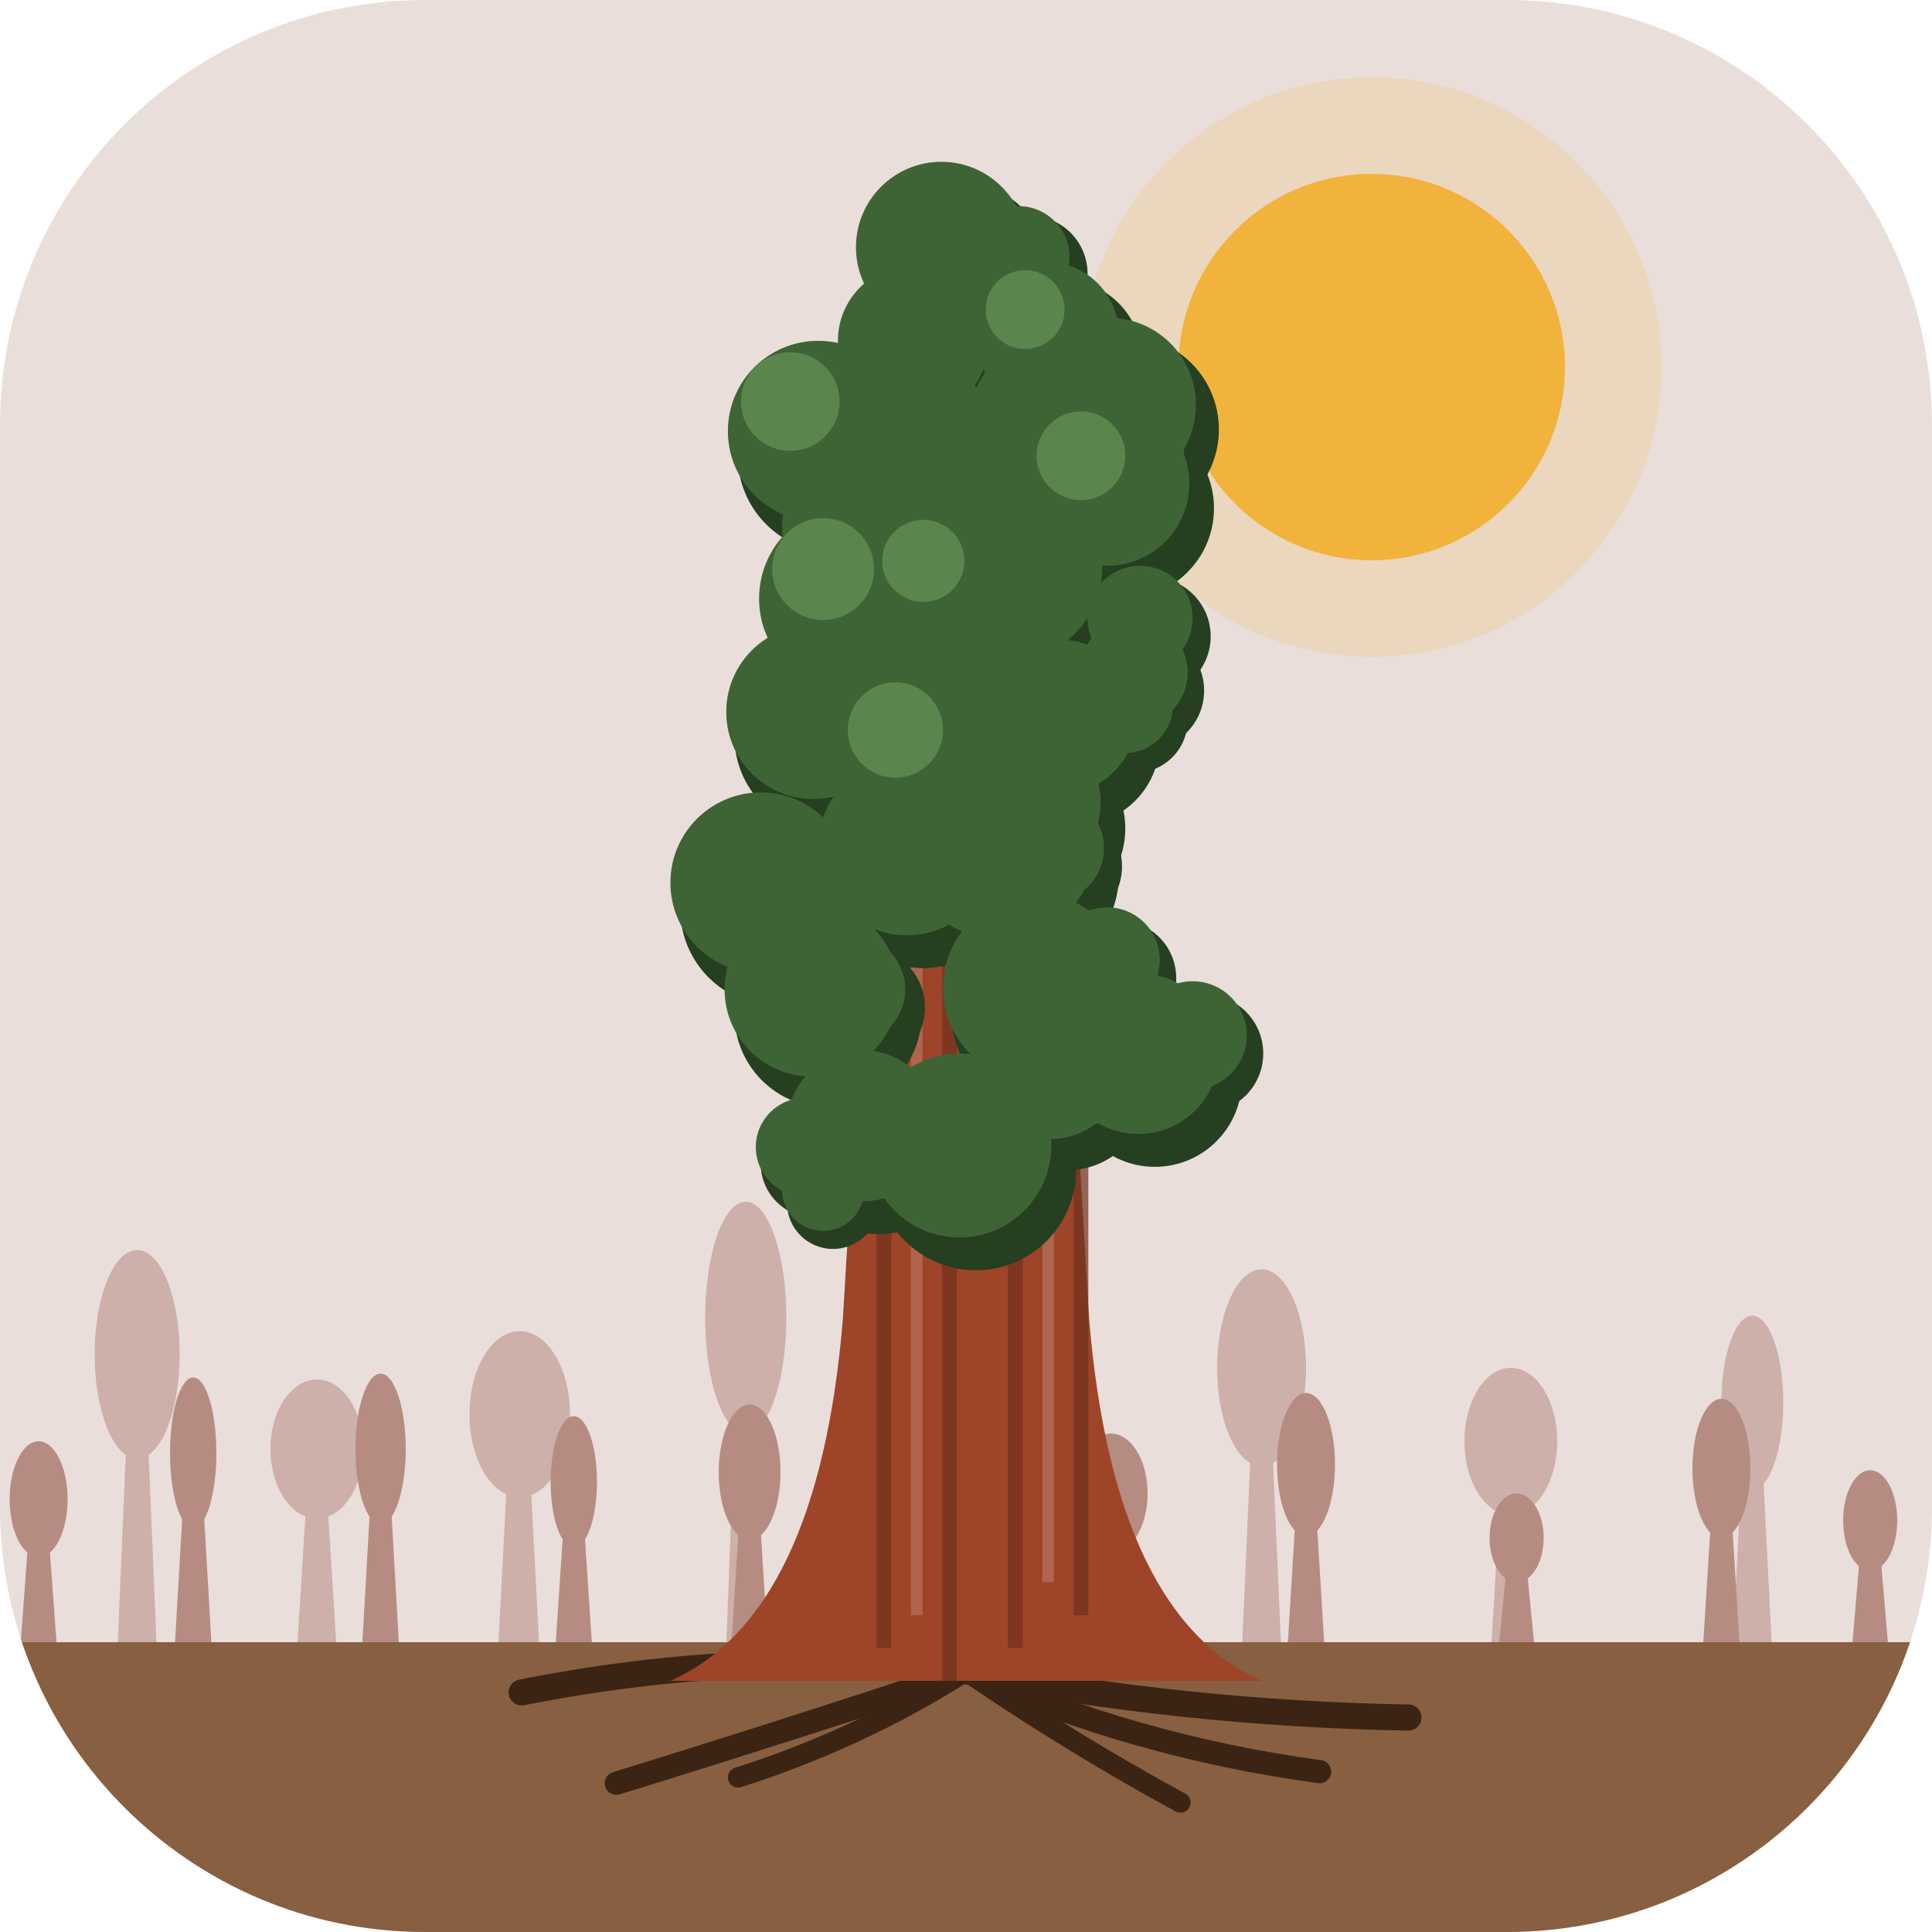
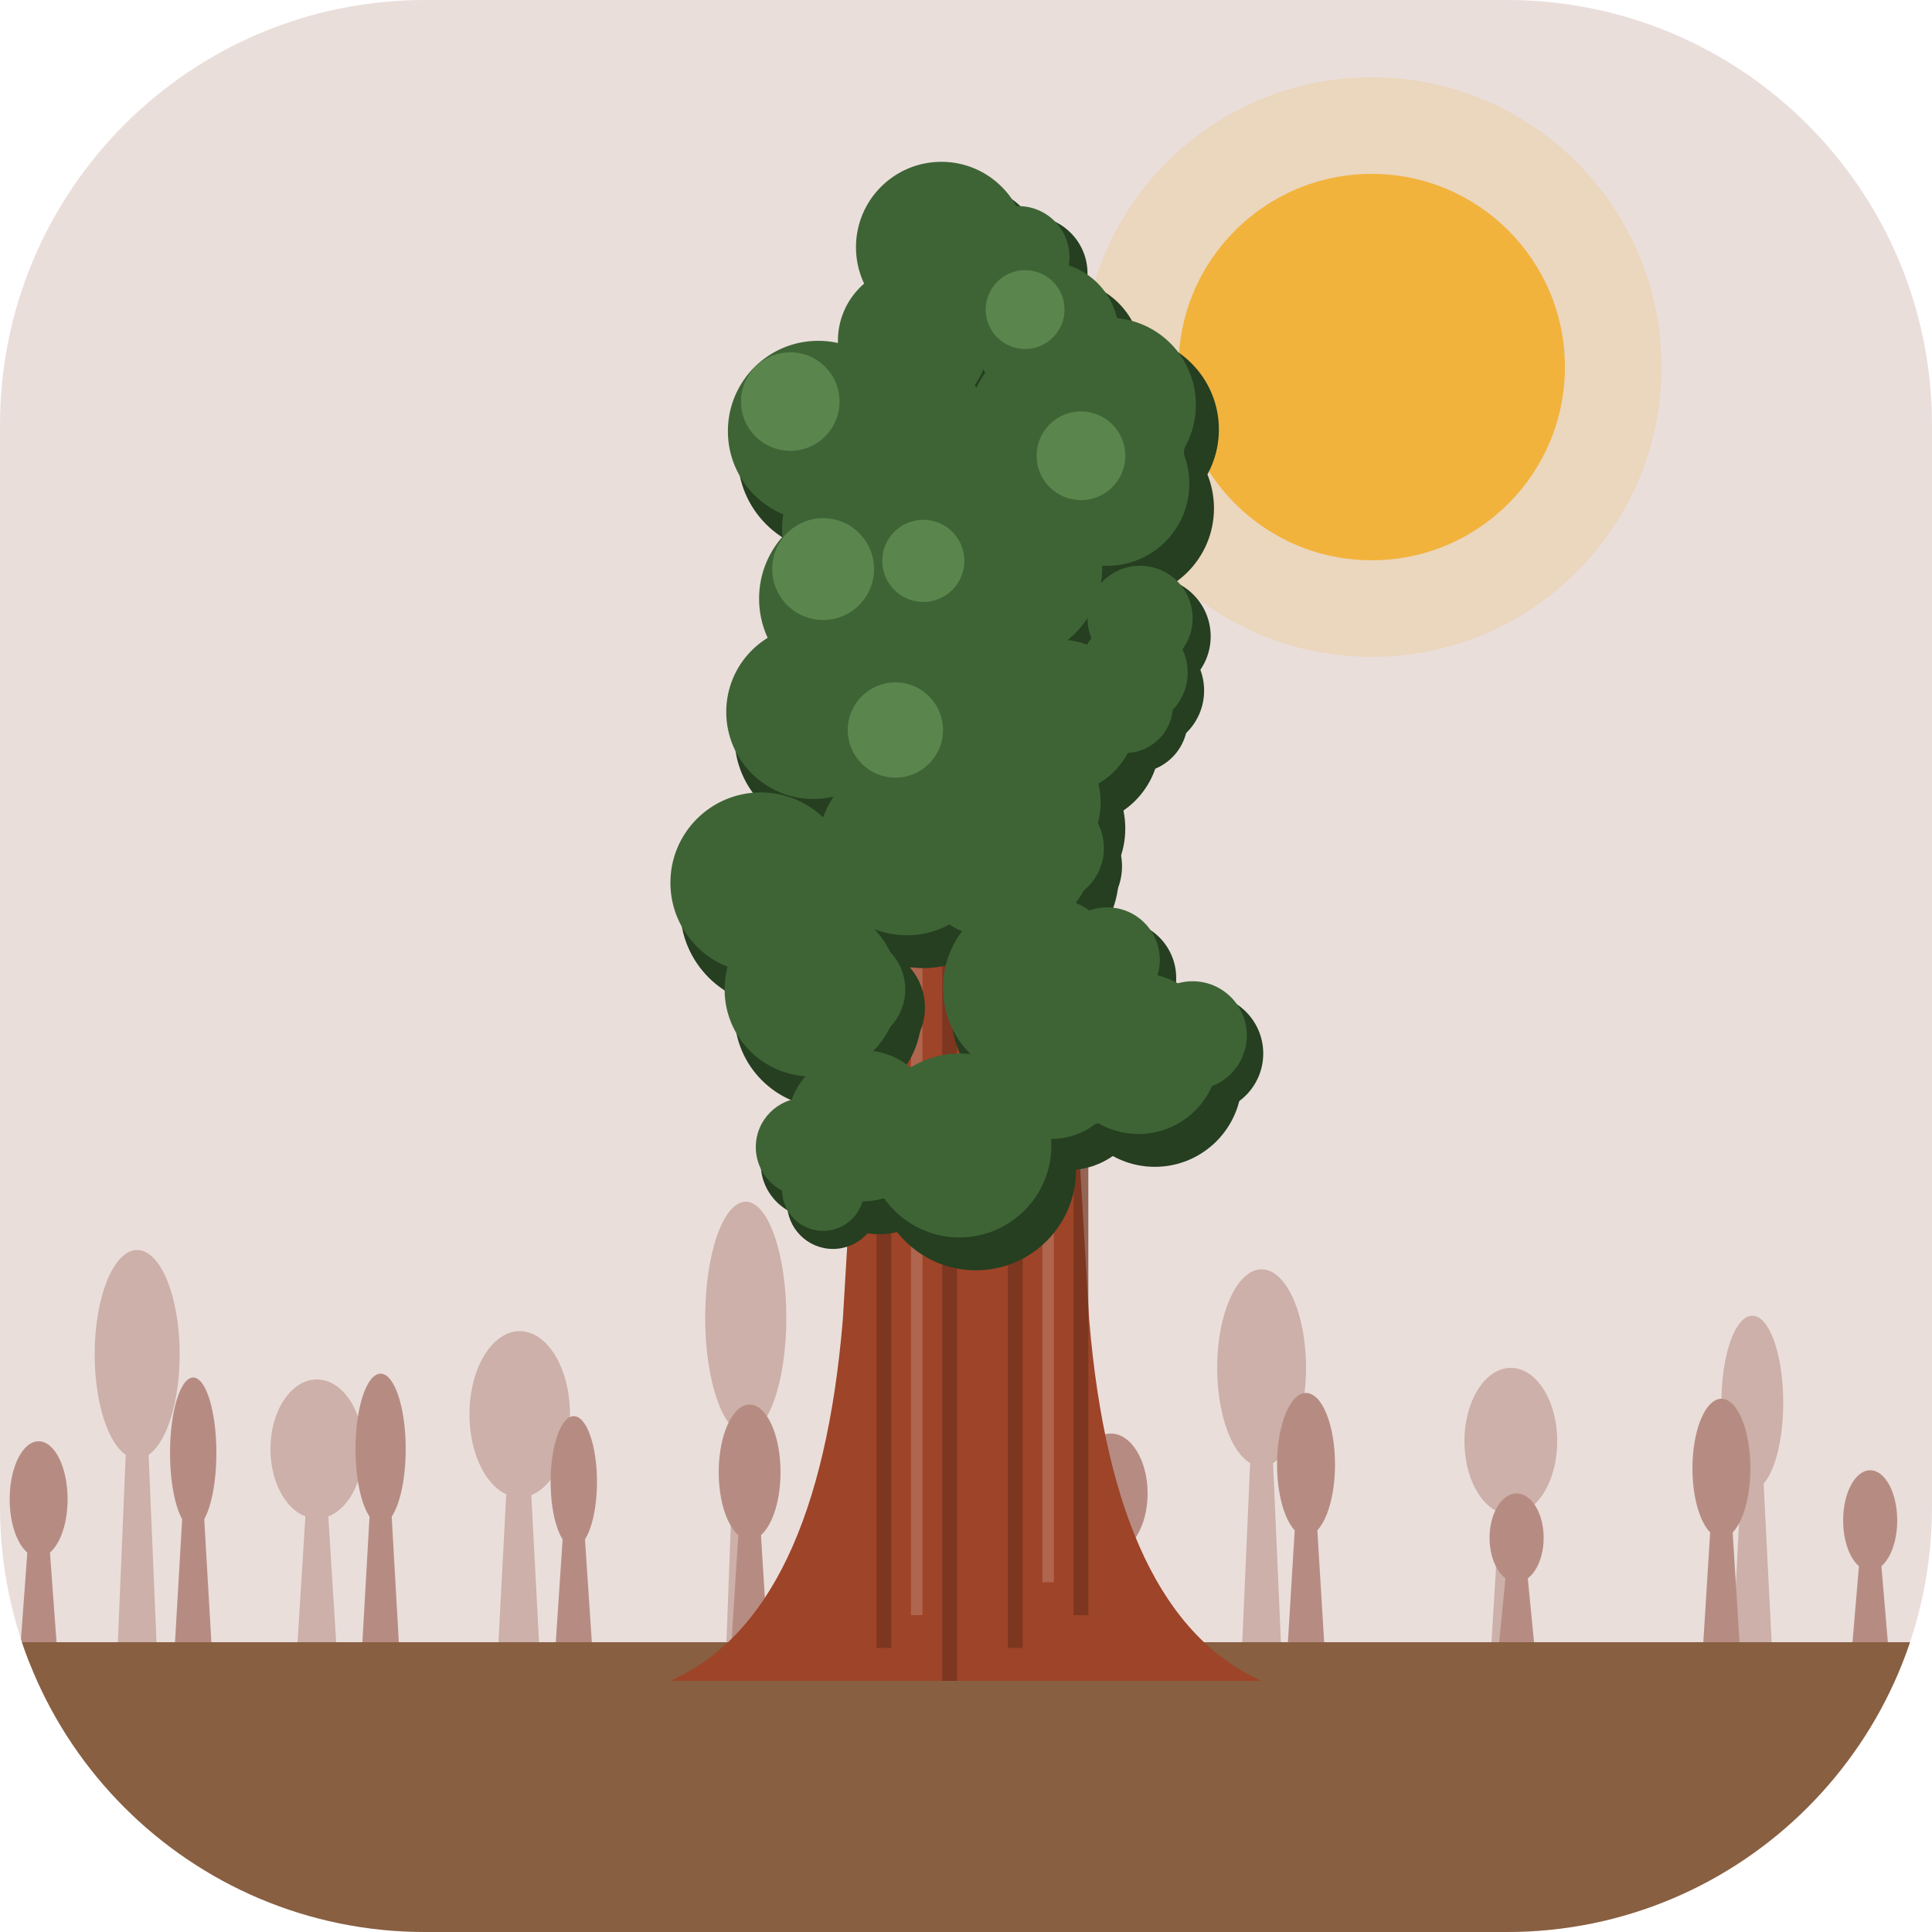
<svg xmlns="http://www.w3.org/2000/svg" role="img" aria-label="Sequoia mark" width="96" height="96" viewBox="0 0 100 100" aria-hidden="true">
  <defs>
    <clipPath id="tsequoia96">
      <rect width="100" height="100" rx="22" />
    </clipPath>
  </defs>
  <g clip-path="url(#tsequoia96)">
    <rect width="100" height="100" fill="#EADEDB" />
    <circle cx="71" cy="19" r="15" fill="#F2B33D" fill-opacity="0.18" />
    <circle cx="71" cy="19" r="10" fill="#F2B33D" />
    <g fill="#CCB0A9">
      <path d="M-5.0 85L-4.5 75.5L-3.5 75.5L-3.0 85Z" />
      <ellipse cx="-4.0" cy="73.1" rx="2.1" ry="4.3" />
      <path d="M6.1 85L6.6 73.1L7.6 73.1L8.1 85Z" />
      <ellipse cx="7.1" cy="70.1" rx="2.2" ry="5.4" />
      <path d="M15.4 85L15.9 77.0L16.9 77.0L17.4 85Z" />
      <ellipse cx="16.4" cy="75.0" rx="2.4" ry="3.6" />
      <path d="M25.8 85L26.3 75.5L27.4 75.5L27.9 85Z" />
      <ellipse cx="26.9" cy="73.2" rx="2.6" ry="4.3" />
      <path d="M37.6 85L38.1 71.6L39.1 71.6L39.6 85Z" />
      <ellipse cx="38.6" cy="68.2" rx="2.1" ry="6.0" />
      <path d="M50.3 85L50.8 76.1L51.8 76.1L52.3 85Z" />
      <ellipse cx="51.3" cy="73.9" rx="2.2" ry="4.0" />
      <path d="M64.3 85L64.8 73.6L65.8 73.6L66.3 85Z" />
      <ellipse cx="65.3" cy="70.8" rx="2.3" ry="5.1" />
      <path d="M77.2 85L77.7 76.7L78.7 76.7L79.2 85Z" />
      <ellipse cx="78.2" cy="74.6" rx="2.4" ry="3.8" />
      <path d="M89.7 85L90.2 75.1L91.2 75.1L91.7 85Z" />
      <ellipse cx="90.7" cy="72.6" rx="1.6" ry="4.5" />
      <path d="M103.7 85L104.2 74.0L105.2 74.0L105.7 85Z" />
      <ellipse cx="104.7" cy="71.2" rx="2.3" ry="5.0" />
    </g>
    <g fill="#B68C82">
      <path d="M1.0 86L1.5 79.2L2.5 79.2L3.0 86Z" />
      <ellipse cx="2.0" cy="77.6" rx="1.5" ry="3.0" />
      <path d="M9.0 86L9.5 77.4L10.5 77.4L11.0 86Z" />
      <ellipse cx="10.0" cy="75.2" rx="1.2" ry="3.9" />
      <path d="M18.7 86L19.2 77.2L20.2 77.2L20.7 86Z" />
      <ellipse cx="19.7" cy="75.0" rx="1.3" ry="3.9" />
      <path d="M28.7 86L29.2 78.5L30.2 78.5L30.7 86Z" />
      <ellipse cx="29.7" cy="76.7" rx="1.2" ry="3.4" />
      <path d="M37.8 86L38.3 78.1L39.3 78.1L39.8 86Z" />
      <ellipse cx="38.8" cy="76.2" rx="1.6" ry="3.5" />
      <path d="M48.6 86L49.1 80.7L50.1 80.7L50.6 86Z" />
      <ellipse cx="49.6" cy="79.3" rx="1.4" ry="2.4" />
      <path d="M56.5 86L57.0 79.0L58.0 79.0L58.5 86Z" />
      <ellipse cx="57.5" cy="77.3" rx="1.9" ry="3.1" />
      <path d="M66.6 86L67.1 77.8L68.1 77.8L68.6 86Z" />
      <ellipse cx="67.6" cy="75.8" rx="1.5" ry="3.7" />
      <path d="M77.5 86L78.0 80.9L79.0 80.9L79.5 86Z" />
      <ellipse cx="78.5" cy="79.6" rx="1.4" ry="2.3" />
      <path d="M88.1 86L88.6 78.0L89.6 78.0L90.1 86Z" />
      <ellipse cx="89.1" cy="76.0" rx="1.5" ry="3.6" />
      <path d="M95.8 86L96.3 80.1L97.3 80.1L97.8 86Z" />
      <ellipse cx="96.8" cy="78.7" rx="1.4" ry="2.6" />
    </g>
    <rect x="0" y="85" width="100" height="15" fill="#885F41" />
-     <path d="M50.0 86.5Q61.3 88.7 72.9 88.9" stroke="#3B2414" stroke-width="1.35" fill="none" stroke-linecap="round" />
-     <path d="M50.0 86.5Q38.6 85.3 27.0 87.6" stroke="#3B2414" stroke-width="1.35" fill="none" stroke-linecap="round" />
-     <path d="M50.0 86.5Q58.7 90.4 68.3 91.7" stroke="#3B2414" stroke-width="1.20" fill="none" stroke-linecap="round" />
-     <path d="M50.0 86.5Q41.0 89.5 31.9 92.3" stroke="#3B2414" stroke-width="1.20" fill="none" stroke-linecap="round" />
-     <path d="M50.0 86.5Q55.4 90.2 61.1 93.3" stroke="#3B2414" stroke-width="1.05" fill="none" stroke-linecap="round" />
-     <path d="M50.0 86.5Q44.5 90.0 38.2 92.0" stroke="#3B2414" stroke-width="1.05" fill="none" stroke-linecap="round" />
    <g transform="translate(7.5 10.5) scale(0.85)">
      <path d="M32 90Q41 86 42.5 68L45 26H55L57.5 68Q59 86 68 90Z" fill="#9E4428" />
      <path d="M45 40V88M49 34V90M53 36V88M57 46V86" stroke="#6F301C" stroke-width="0.9" opacity="0.7" />
      <path d="M47 42V86M55 44V84" stroke="#BB7C68" stroke-width="0.7" opacity="0.6" />
      <g fill="#253F20">
        <circle cx="49.5" cy="4.3" r="5.6" />
        <circle cx="47.8" cy="9.9" r="5.0" />
        <circle cx="55.9" cy="9.5" r="4.8" />
        <circle cx="42.0" cy="15.4" r="5.9" />
        <circle cx="47.8" cy="15.2" r="4.9" />
        <circle cx="56.9" cy="15.3" r="6.3" />
        <circle cx="59.7" cy="13.8" r="5.7" />
        <circle cx="44.6" cy="21.4" r="5.2" />
        <circle cx="47.8" cy="20.7" r="5.4" />
        <circle cx="55.9" cy="20.0" r="5.4" />
        <circle cx="59.6" cy="18.6" r="5.5" />
        <circle cx="44.1" cy="25.7" r="6.2" />
        <circle cx="49.8" cy="24.8" r="4.9" />
        <circle cx="53.6" cy="23.7" r="6.2" />
        <circle cx="41.7" cy="32.5" r="5.8" />
        <circle cx="50.2" cy="31.5" r="5.4" />
        <circle cx="56.7" cy="32.8" r="5.1" />
        <circle cx="48.3" cy="35.4" r="5.9" />
        <circle cx="54.4" cy="38.1" r="5.3" />
        <circle cx="38.5" cy="43.0" r="5.9" />
        <circle cx="47.4" cy="40.8" r="5.8" />
        <circle cx="53.6" cy="41.0" r="5.7" />
        <circle cx="41.6" cy="49.4" r="5.7" />
        <circle cx="55.3" cy="49.3" r="6.2" />
        <circle cx="56.2" cy="54.1" r="4.8" />
        <circle cx="61.5" cy="53.4" r="5.3" />
        <circle cx="44.7" cy="57.8" r="5.0" />
        <circle cx="50.6" cy="58.9" r="6.1" />
        <circle cx="53.9" cy="4.3" r="3.5" />
        <circle cx="51.4" cy="42.5" r="3.2" />
        <circle cx="41.6" cy="11.9" r="2.8" />
        <circle cx="55.1" cy="40.8" r="3.2" />
        <circle cx="60.3" cy="31.5" r="3.2" />
        <circle cx="60.8" cy="15.9" r="3.6" />
        <circle cx="60.9" cy="29.7" r="3.6" />
        <circle cx="48.4" cy="3.9" r="3.5" />
        <circle cx="61.3" cy="26.4" r="3.6" />
        <circle cx="54.3" cy="41.5" r="3.6" />
        <circle cx="45.9" cy="40.5" r="3.0" />
        <circle cx="55.8" cy="40.4" r="3.7" />
        <circle cx="43.8" cy="49.0" r="3.7" />
        <circle cx="36.7" cy="44.5" r="2.7" />
        <circle cx="39.3" cy="41.7" r="3.2" />
        <circle cx="64.5" cy="51.8" r="3.6" />
        <circle cx="57.7" cy="54.6" r="2.5" />
        <circle cx="59.3" cy="47.2" r="3.5" />
        <circle cx="41.9" cy="60.9" r="2.8" />
        <circle cx="40.8" cy="58.5" r="3.3" />
        <circle cx="43.8" cy="56.0" r="3.2" />
      </g>
      <g fill="#3E6436">
        <circle cx="48.5" cy="2.7" r="5.2" />
        <circle cx="46.8" cy="8.4" r="4.6" />
        <circle cx="54.9" cy="8.0" r="4.4" />
        <circle cx="41.0" cy="13.9" r="5.5" />
        <circle cx="46.8" cy="13.6" r="4.5" />
        <circle cx="55.9" cy="13.7" r="5.8" />
        <circle cx="58.7" cy="12.3" r="5.3" />
        <circle cx="43.6" cy="19.8" r="4.8" />
        <circle cx="46.8" cy="19.1" r="5.0" />
        <circle cx="54.9" cy="18.5" r="4.9" />
        <circle cx="58.6" cy="17.1" r="5.0" />
        <circle cx="43.1" cy="24.1" r="5.7" />
        <circle cx="48.8" cy="23.3" r="4.6" />
        <circle cx="52.6" cy="22.2" r="5.7" />
        <circle cx="40.7" cy="31.0" r="5.3" />
        <circle cx="49.2" cy="29.9" r="5.0" />
        <circle cx="55.7" cy="31.3" r="4.7" />
        <circle cx="47.3" cy="33.8" r="5.4" />
        <circle cx="53.4" cy="36.5" r="4.8" />
        <circle cx="37.5" cy="41.4" r="5.5" />
        <circle cx="46.4" cy="39.2" r="5.4" />
        <circle cx="52.6" cy="39.4" r="5.2" />
        <circle cx="40.6" cy="47.9" r="5.3" />
        <circle cx="54.3" cy="47.8" r="5.7" />
        <circle cx="55.2" cy="52.6" r="4.4" />
        <circle cx="60.5" cy="51.8" r="4.9" />
        <circle cx="43.7" cy="56.2" r="4.6" />
        <circle cx="49.6" cy="57.4" r="5.6" />
        <circle cx="53.2" cy="3.3" r="3.1" />
        <circle cx="50.7" cy="41.6" r="2.9" />
        <circle cx="41.1" cy="11.1" r="2.5" />
        <circle cx="54.4" cy="39.9" r="2.8" />
        <circle cx="59.7" cy="30.6" r="2.9" />
        <circle cx="60.0" cy="14.8" r="3.3" />
        <circle cx="60.2" cy="28.6" r="3.3" />
        <circle cx="47.7" cy="2.8" r="3.1" />
        <circle cx="60.6" cy="25.3" r="3.2" />
        <circle cx="53.6" cy="40.5" r="3.3" />
        <circle cx="45.3" cy="39.6" r="2.7" />
        <circle cx="55.1" cy="39.3" r="3.3" />
        <circle cx="43.0" cy="47.9" r="3.3" />
        <circle cx="36.1" cy="43.7" r="2.4" />
        <circle cx="38.7" cy="40.8" r="2.9" />
        <circle cx="63.8" cy="50.7" r="3.3" />
        <circle cx="57.2" cy="53.9" r="2.3" />
        <circle cx="58.6" cy="46.1" r="3.2" />
        <circle cx="41.3" cy="60.1" r="2.5" />
        <circle cx="40.2" cy="57.5" r="3.0" />
        <circle cx="43.2" cy="55.1" r="2.9" />
      </g>
      <g fill="#5F8C52" fill-opacity="0.85">
        <circle cx="53.6" cy="6.5" r="2.4" />
        <circle cx="39.3" cy="12.1" r="3.0" />
        <circle cx="57.0" cy="15.4" r="2.7" />
        <circle cx="41.3" cy="22.3" r="3.1" />
        <circle cx="47.4" cy="21.8" r="2.5" />
        <circle cx="45.7" cy="32.1" r="2.9" />
      </g>
    </g>
  </g>
</svg>
